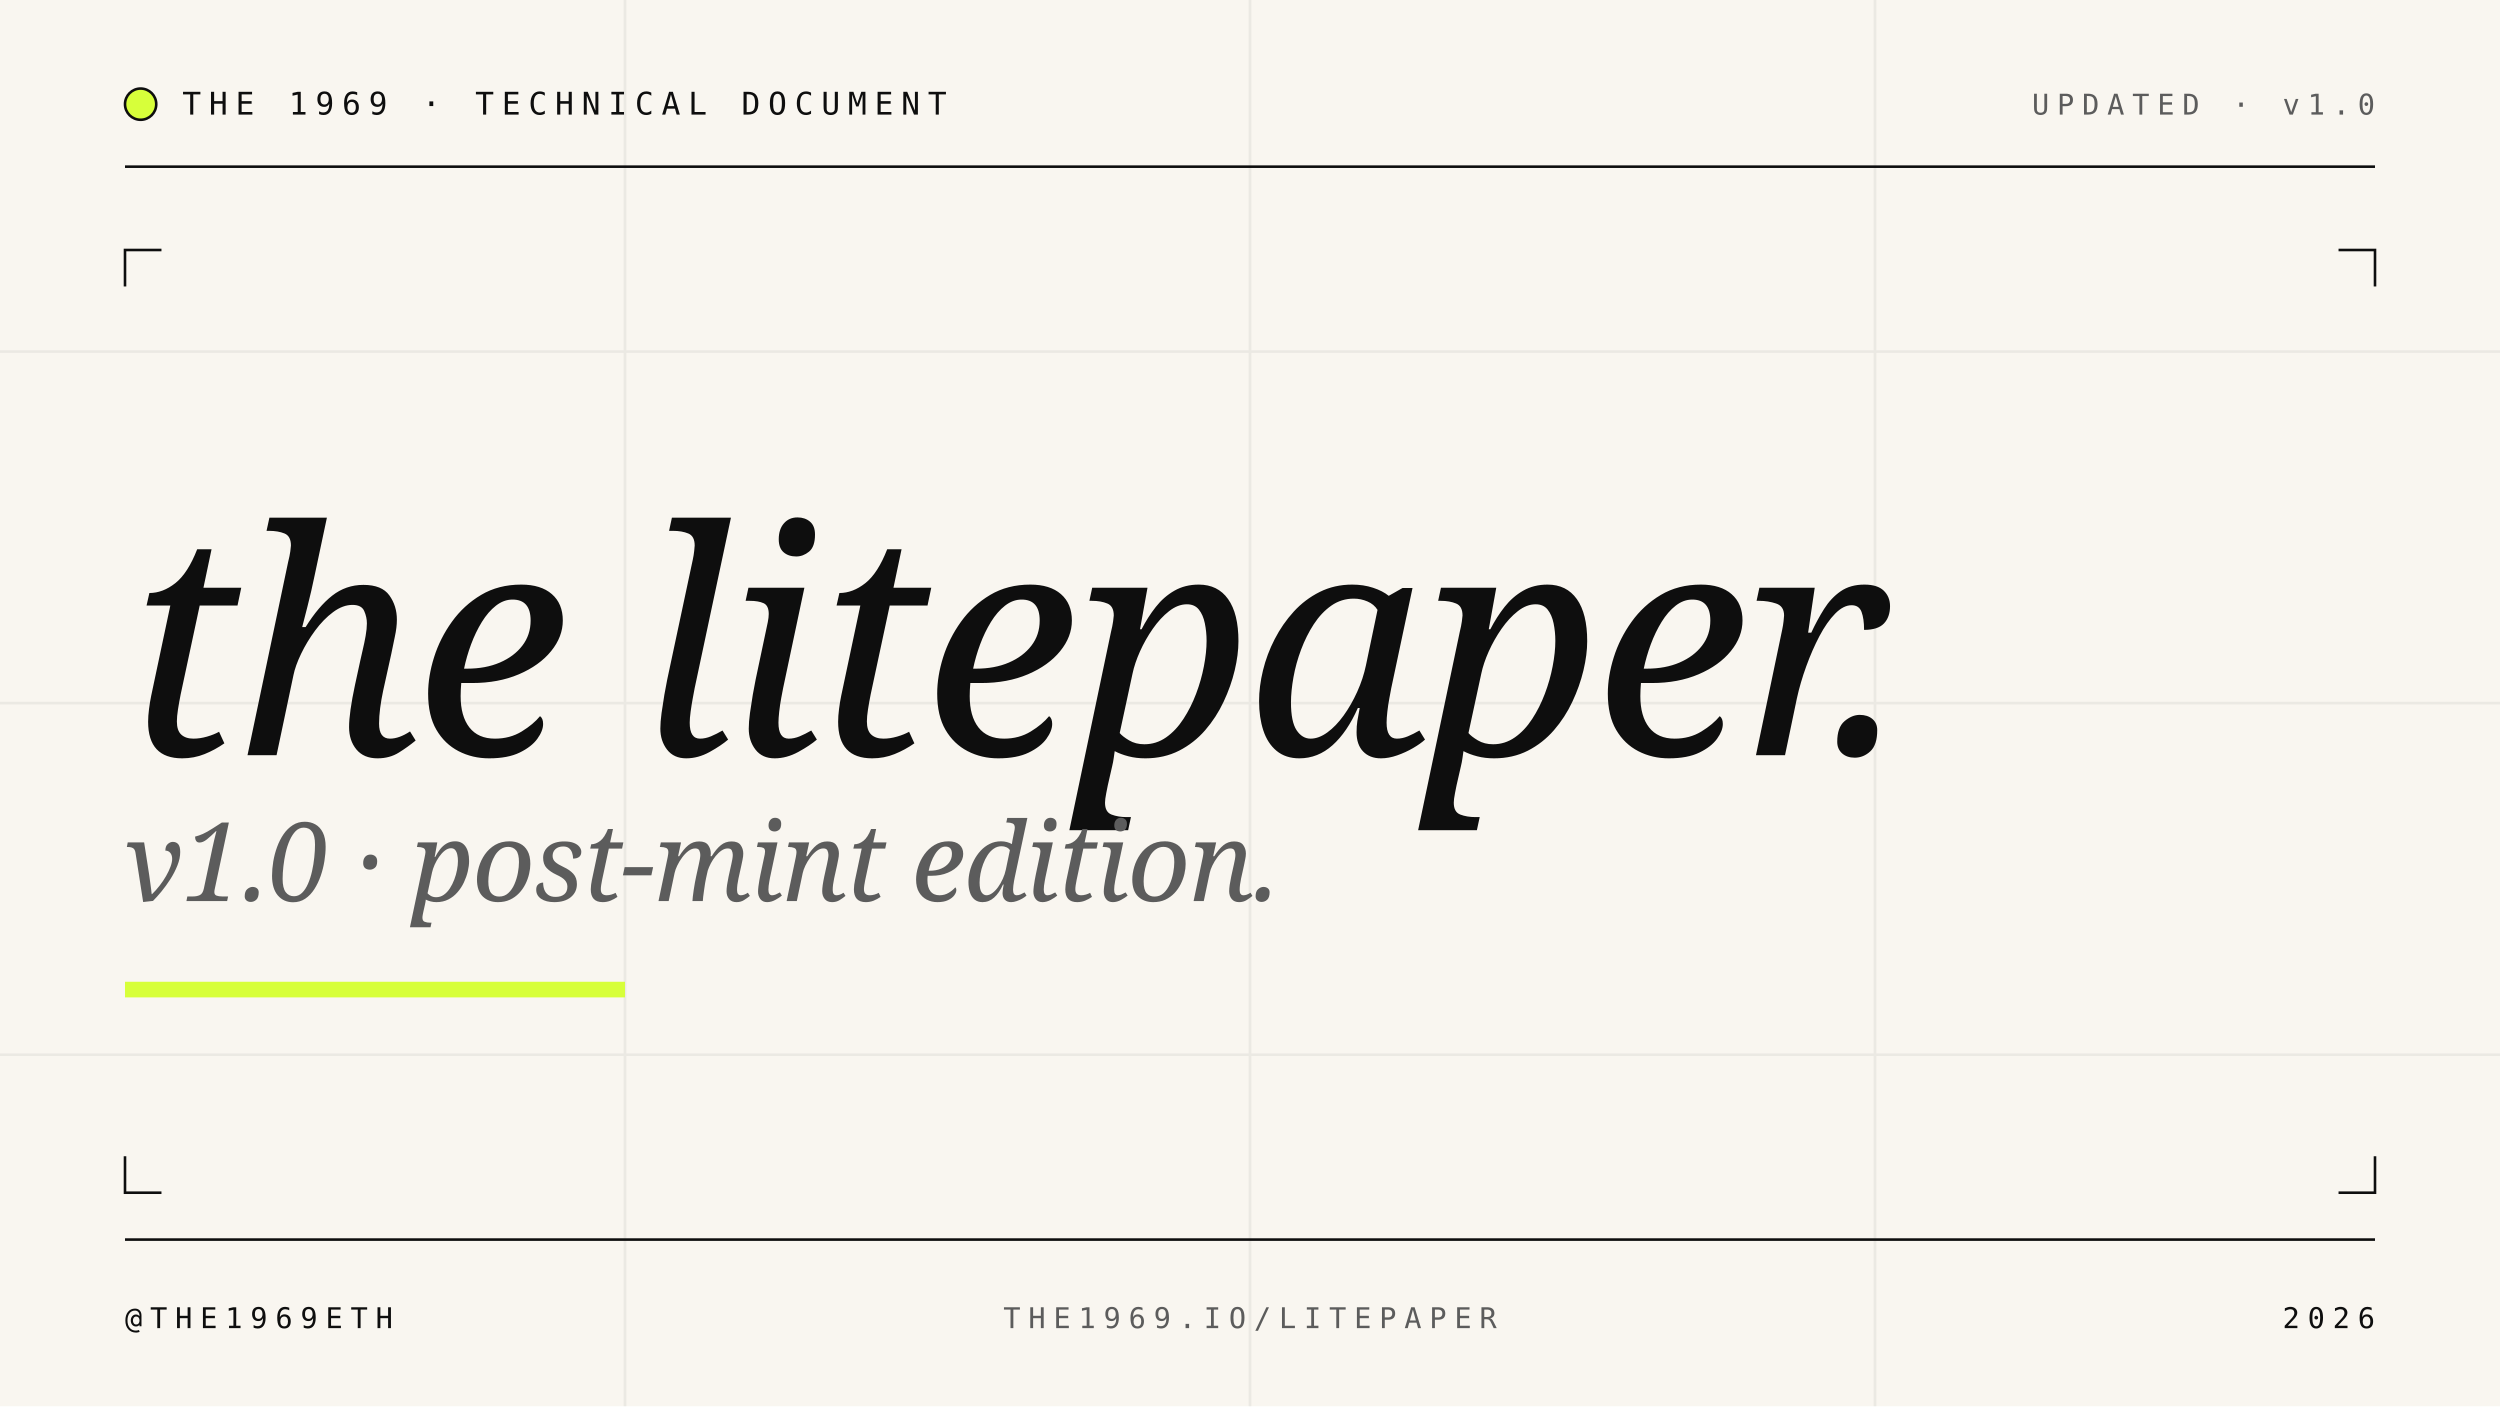
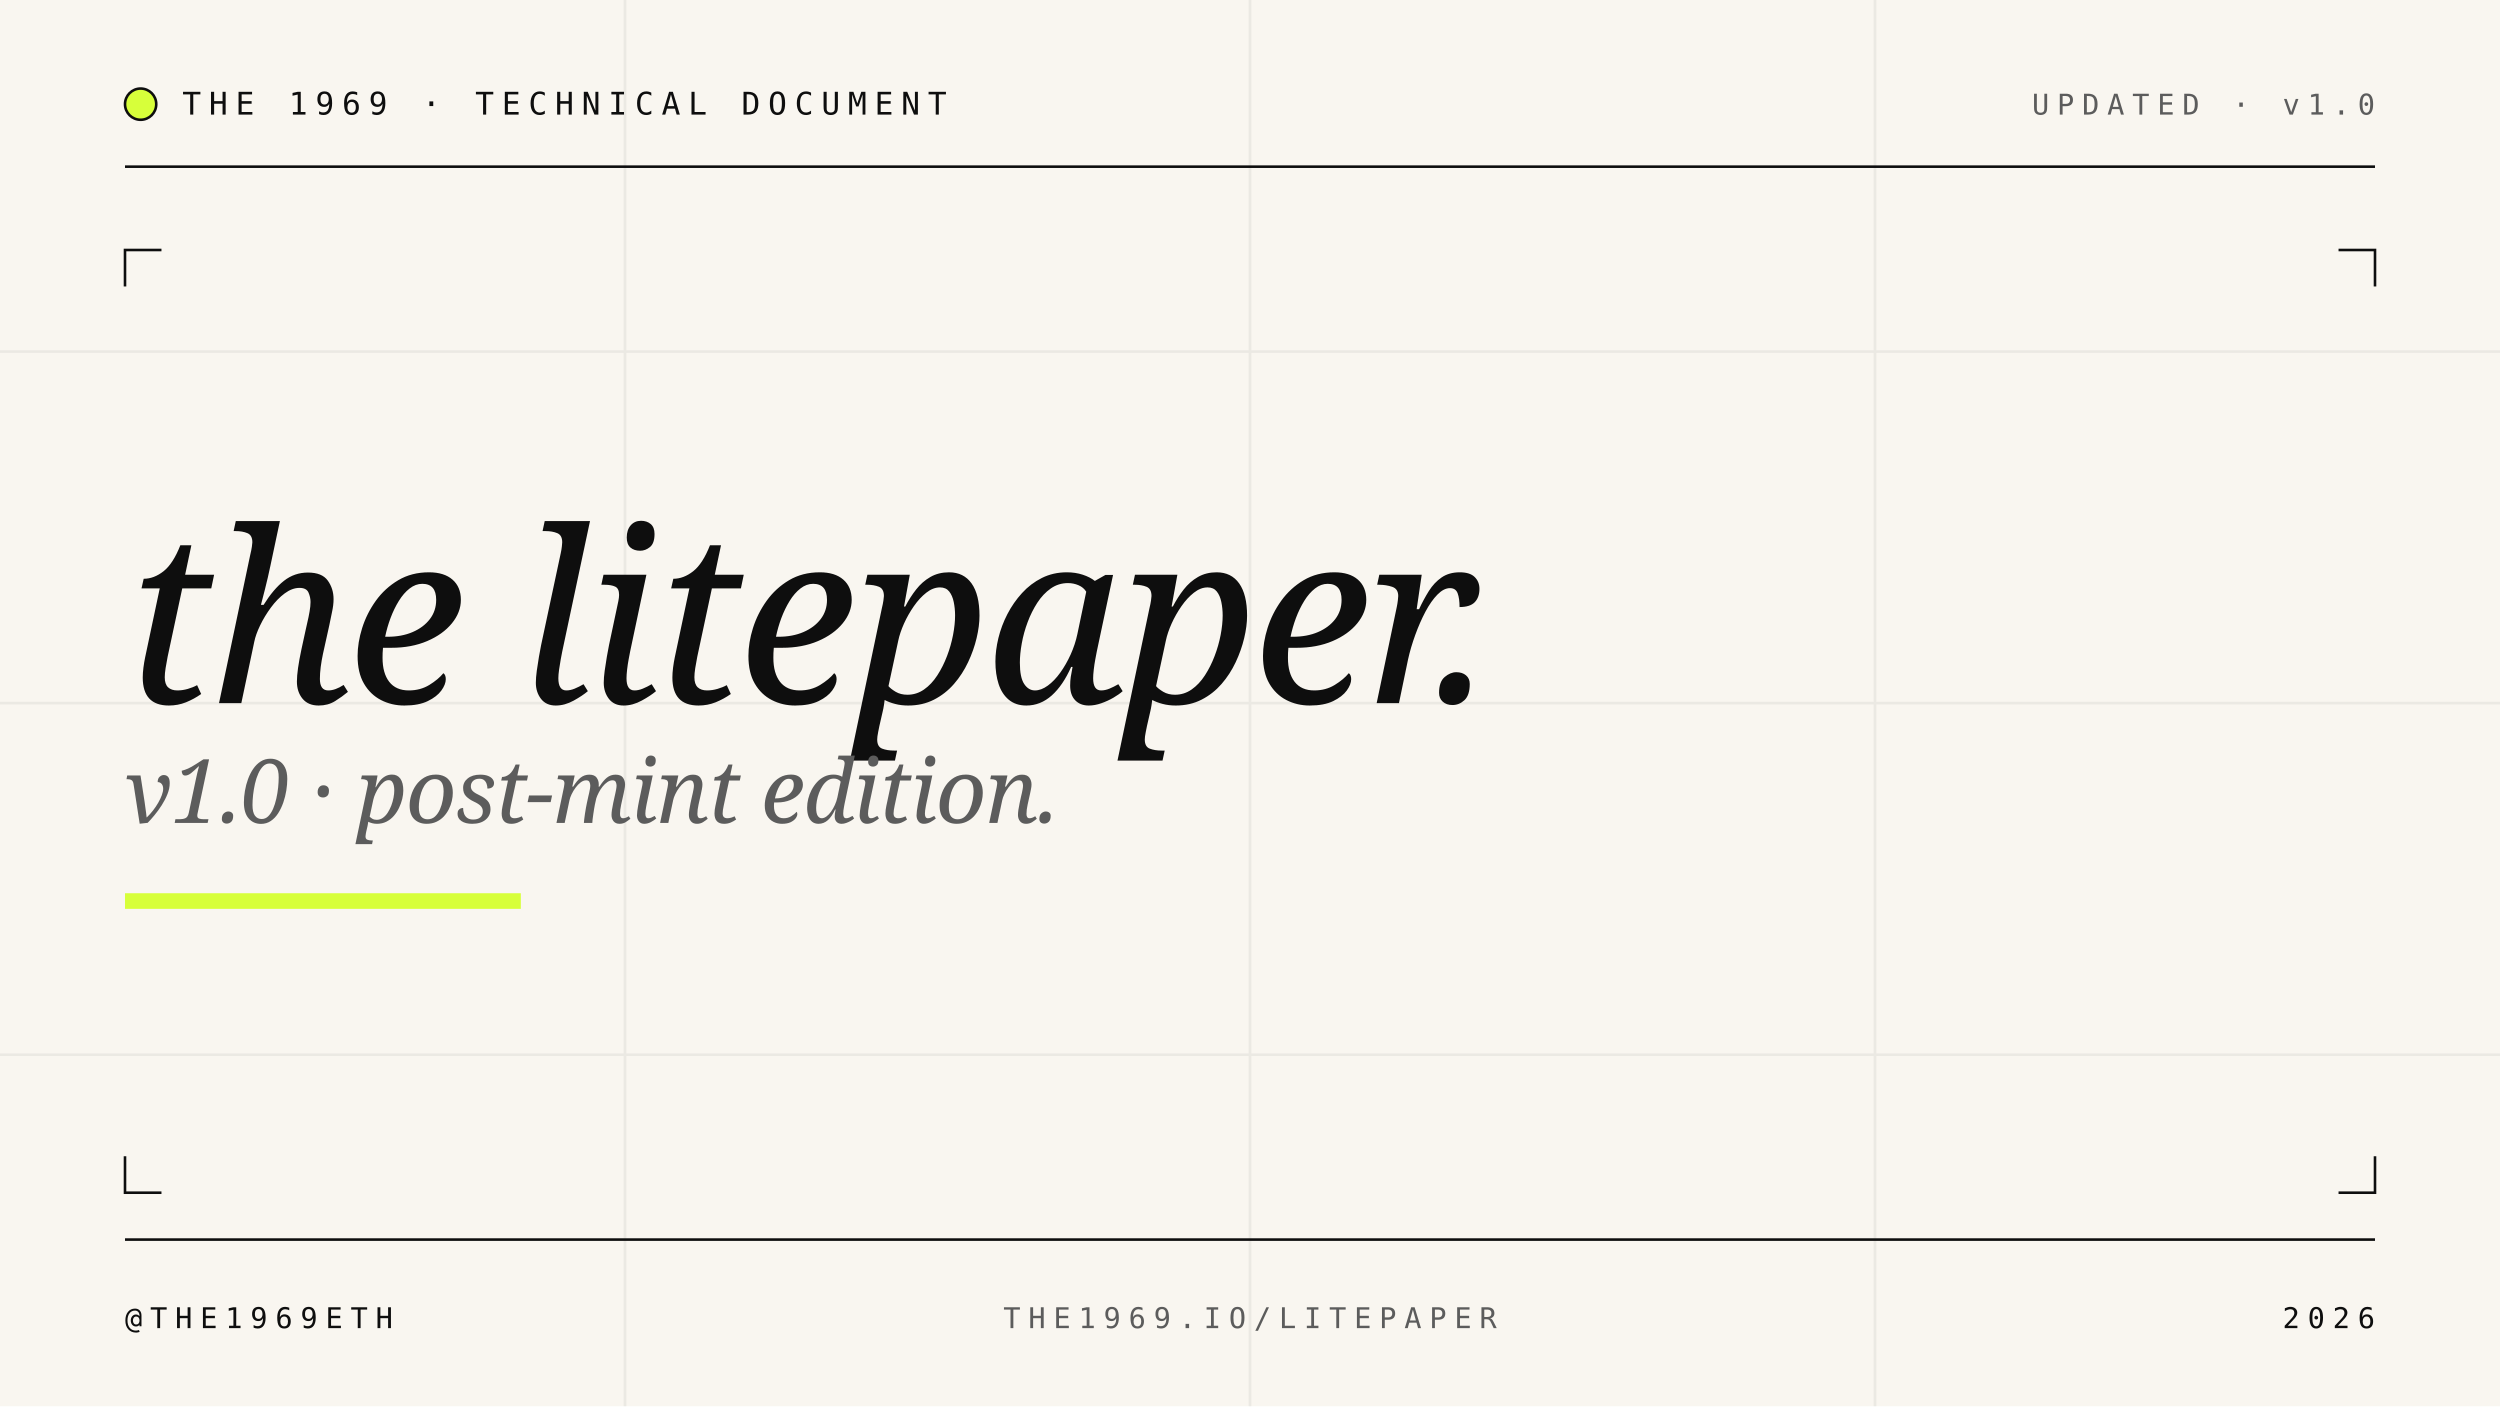
<svg xmlns="http://www.w3.org/2000/svg" viewBox="0 0 960 540" width="960" height="540" font-family="Inter, system-ui, sans-serif">
  <rect width="960" height="540" fill="#F9F6F0" />
  <g opacity="0.06">
    <line x1="0" y1="135" x2="960" y2="135" stroke="#0E0E0E" stroke-width="1" />
    <line x1="0" y1="270" x2="960" y2="270" stroke="#0E0E0E" stroke-width="1" />
    <line x1="0" y1="405" x2="960" y2="405" stroke="#0E0E0E" stroke-width="1" />
    <line x1="240" y1="0" x2="240" y2="540" stroke="#0E0E0E" stroke-width="1" />
    <line x1="480" y1="0" x2="480" y2="540" stroke="#0E0E0E" stroke-width="1" />
    <line x1="720" y1="0" x2="720" y2="540" stroke="#0E0E0E" stroke-width="1" />
  </g>
  <line x1="48" y1="64" x2="912" y2="64" stroke="#0E0E0E" stroke-width="1" />
  <g transform="translate(48, 44)">
    <circle cx="6" cy="-4" r="6" fill="#D7FF3A" stroke="#0E0E0E" stroke-width="1" />
    <text x="22" y="0" font-family="ui-monospace, 'JetBrains Mono', monospace" font-size="12" letter-spacing="3" fill="#0E0E0E">THE 1969 · TECHNICAL DOCUMENT</text>
  </g>
  <text x="912" y="44" text-anchor="end" font-family="ui-monospace, 'JetBrains Mono', monospace" font-size="11" letter-spacing="3" fill="#5C5C5C">UPDATED · v1.0</text>
  <g stroke="#0E0E0E" stroke-width="1" fill="none">
    <path d="M 48 110 L 48 96 L 62 96" />
    <path d="M 912 110 L 912 96 L 898 96" />
    <path d="M 48 444 L 48 458 L 62 458" />
    <path d="M 912 444 L 912 458 L 898 458" />
  </g>
-   <text x="48" y="290" font-family="'Instrument Serif', Georgia, serif" font-style="italic" font-weight="500" font-size="120" fill="#0E0E0E" letter-spacing="-2.4">the litepaper.</text>
-   <text x="48" y="346" font-family="'Instrument Serif', Georgia, serif" font-style="italic" font-weight="500" font-size="42" fill="#5C5C5C" letter-spacing="-0.6">v1.0 · post-mint edition.</text>
-   <line x1="48" y1="380" x2="240" y2="380" stroke="#D7FF3A" stroke-width="6" />
+   <text x="48" y="270" font-family="'Instrument Serif', Georgia, serif" font-style="italic" font-weight="500" font-size="92" fill="#0E0E0E" letter-spacing="-1.8">the litepaper.</text>
+   <text x="48" y="316" font-family="'Instrument Serif', Georgia, serif" font-style="italic" font-weight="500" font-size="34" fill="#5C5C5C" letter-spacing="-0.5">v1.0 · post-mint edition.</text>
+   <line x1="48" y1="346" x2="200" y2="346" stroke="#D7FF3A" stroke-width="6" />
  <line x1="48" y1="476" x2="912" y2="476" stroke="#0E0E0E" stroke-width="1" />
  <text x="48" y="510" font-family="ui-monospace, 'JetBrains Mono', monospace" font-size="11" letter-spacing="3" fill="#0E0E0E">@THE1969ETH</text>
  <text x="480" y="510" text-anchor="middle" font-family="ui-monospace, 'JetBrains Mono', monospace" font-size="11" letter-spacing="3" fill="#5C5C5C">THE1969.IO/LITEPAPER</text>
  <text x="912" y="510" text-anchor="end" font-family="ui-monospace, 'JetBrains Mono', monospace" font-size="11" letter-spacing="3" fill="#0E0E0E">2026</text>
</svg>
